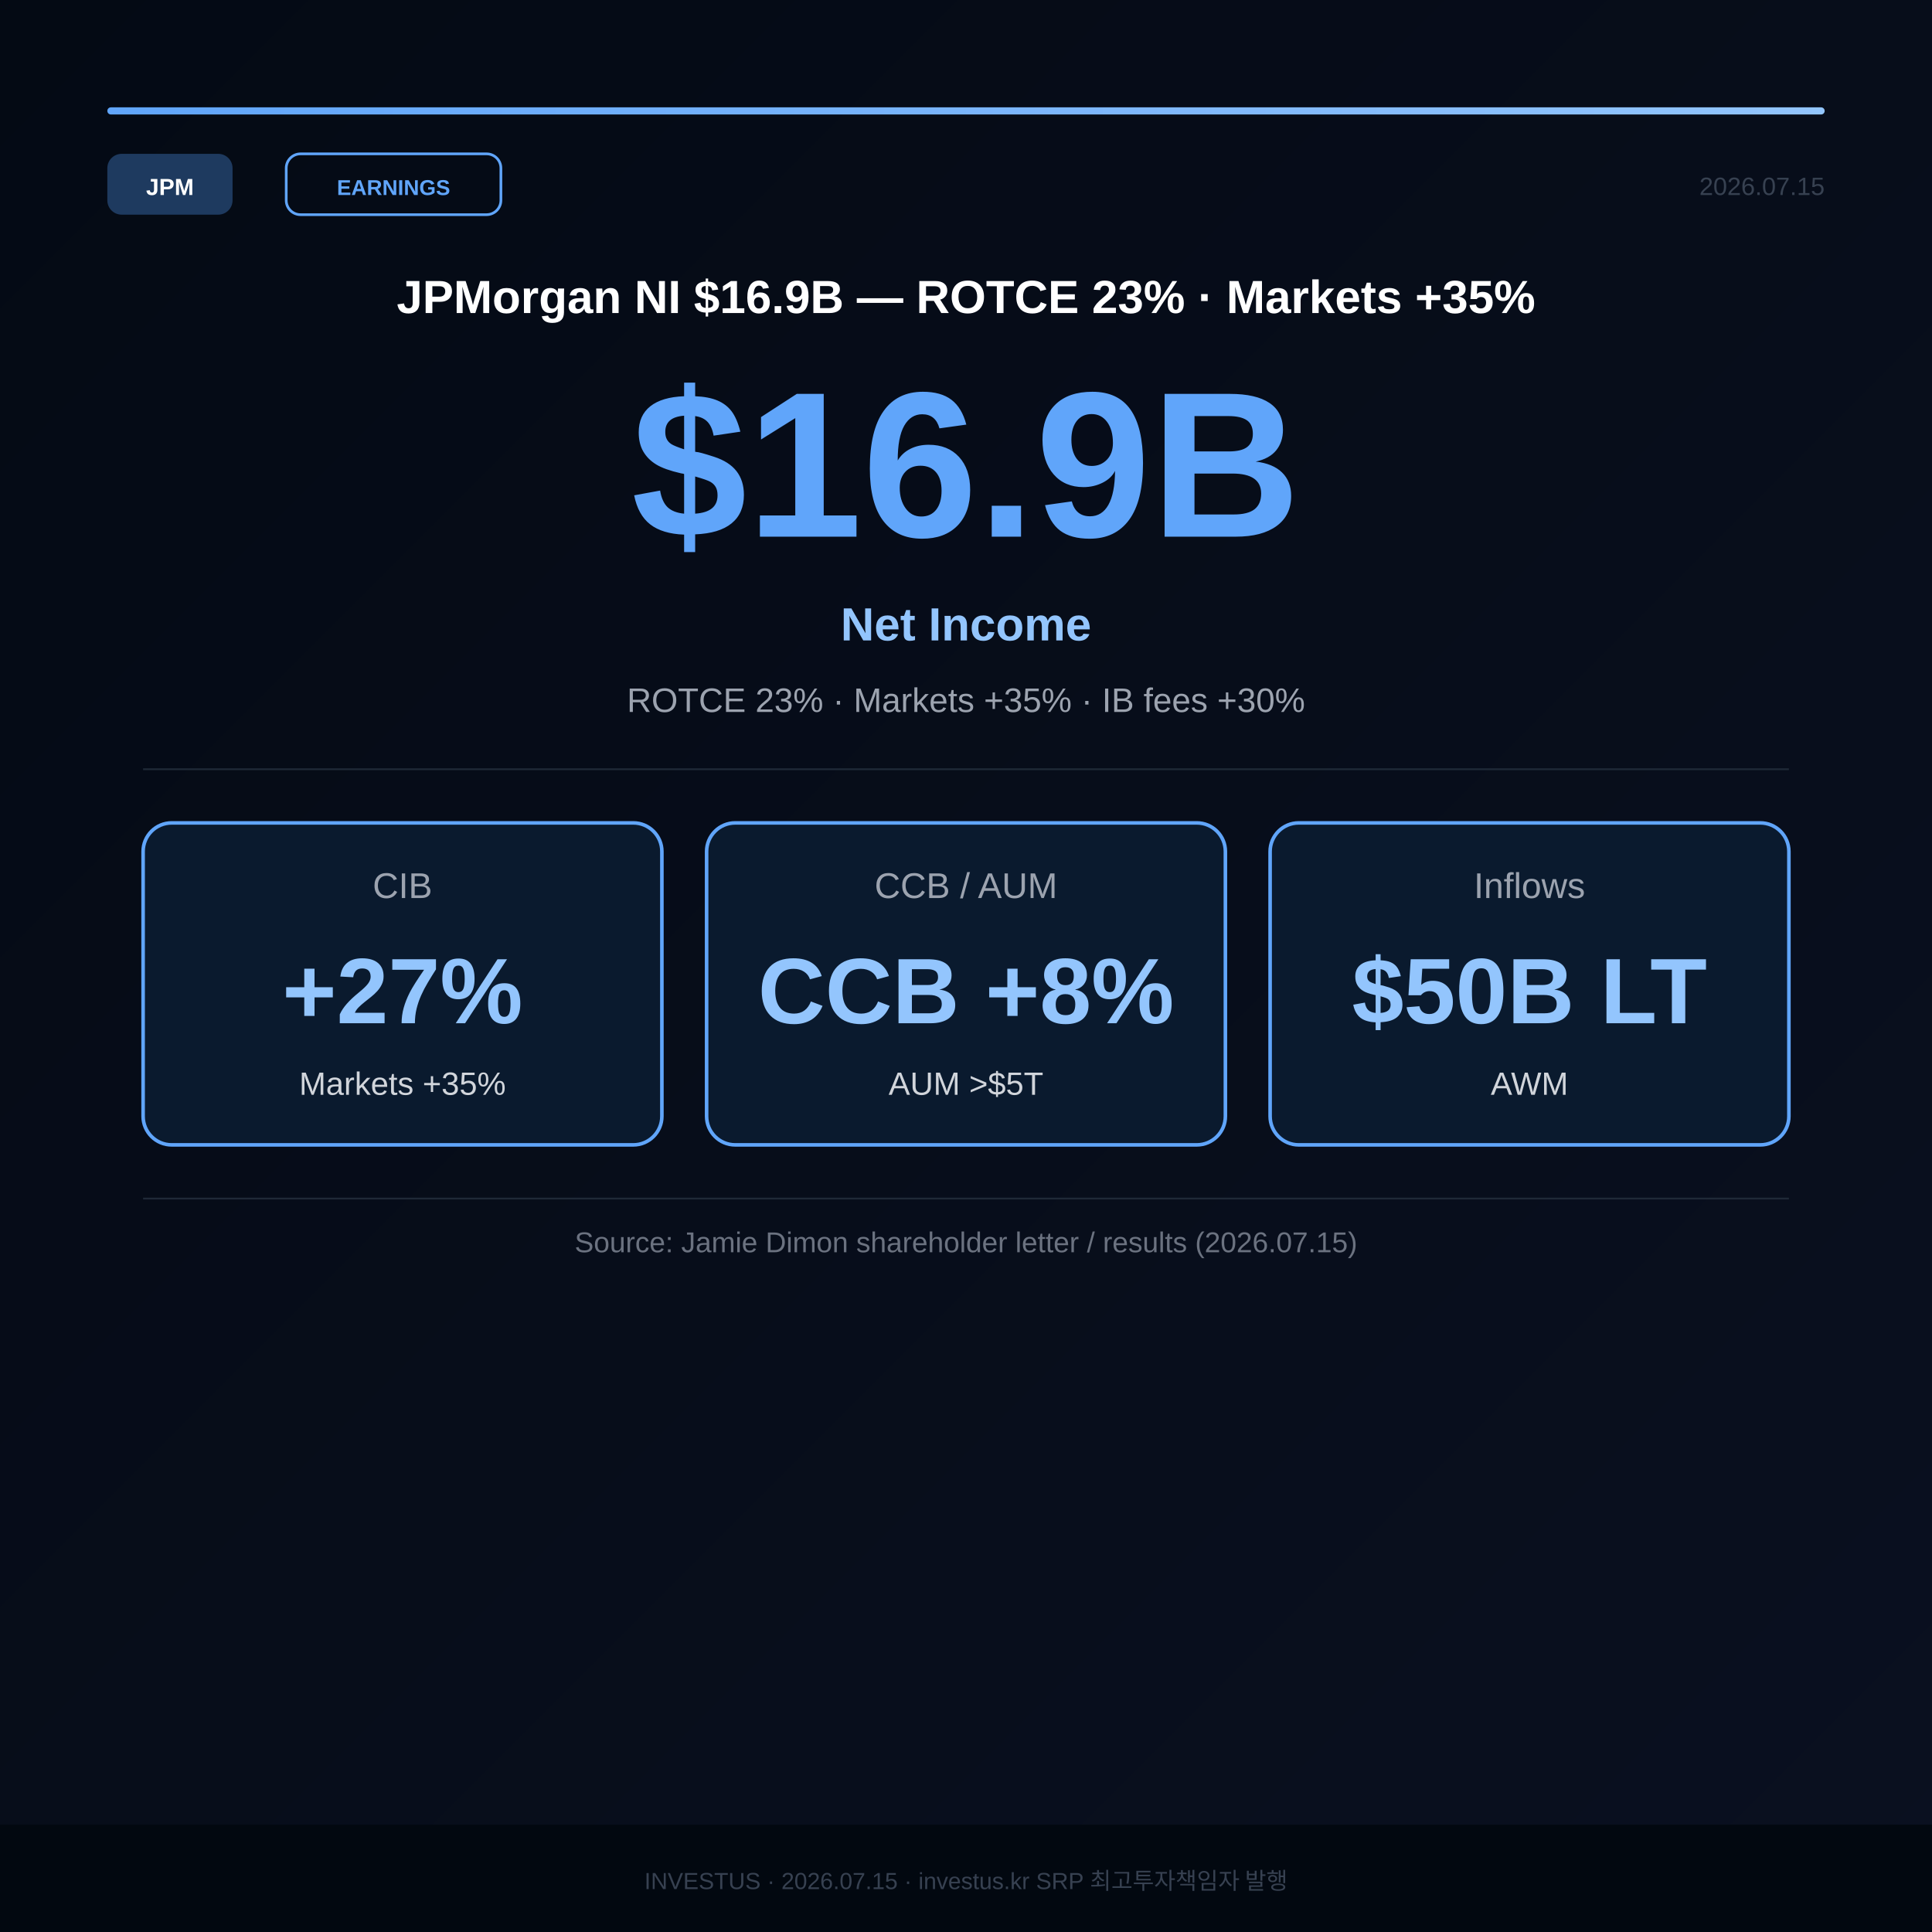
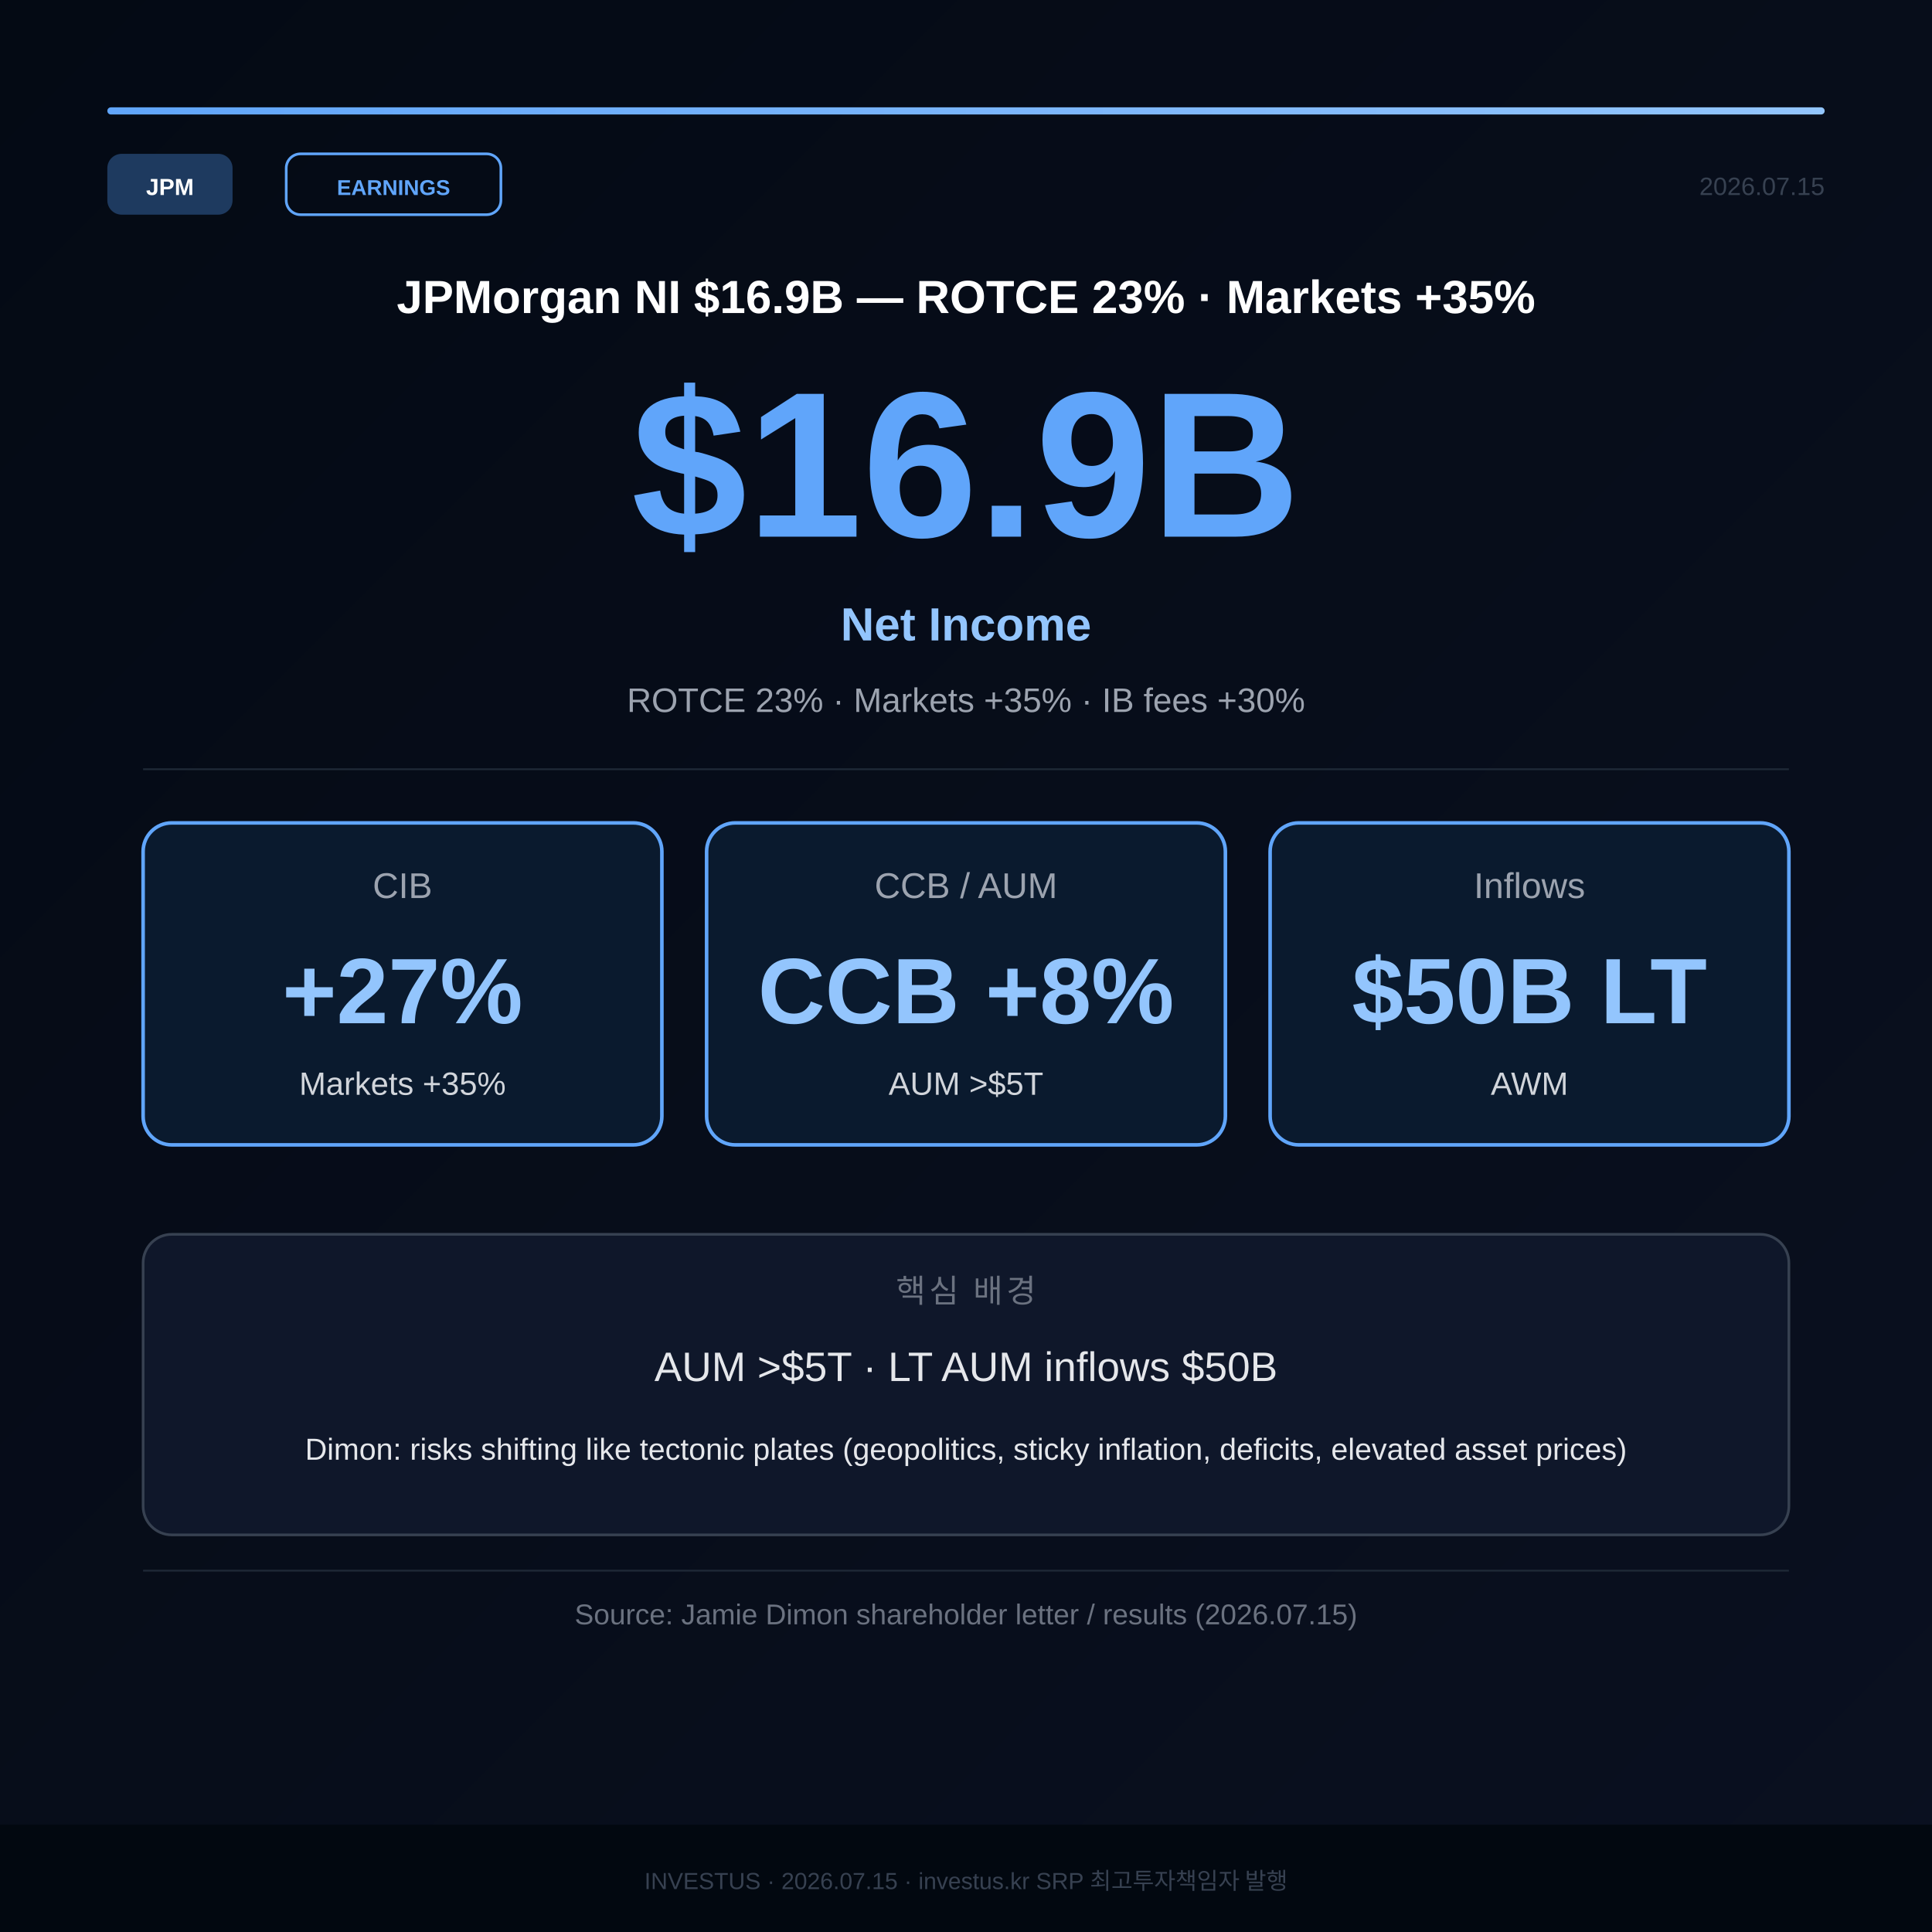
<svg xmlns="http://www.w3.org/2000/svg" viewBox="0 0 1080 1080" width="1080" height="1080">
  <defs>
    <linearGradient id="bg" x1="0%" y1="0%" x2="100%" y2="100%">
      <stop offset="0%" style="stop-color:#040a14" />
      <stop offset="100%" style="stop-color:#0a1020" />
    </linearGradient>
    <linearGradient id="grad" x1="0%" y1="0%" x2="100%" y2="0%">
      <stop offset="0%" style="stop-color:#60a5fa" />
      <stop offset="100%" style="stop-color:#93c5fd" />
    </linearGradient>
  </defs>
  <rect width="1080" height="1080" fill="url(#bg)" />
  <rect x="60" y="60" width="960" height="4" fill="url(#grad)" rx="2" />
  <rect x="60" y="86" width="70" height="34" rx="8" fill="#1e3a5f" />
  <text x="95.0" y="109" font-family="Arial Black, Arial" font-weight="900" font-size="13" fill="#ffffff" text-anchor="middle">JPM</text>
  <rect x="160" y="86" width="120" height="34" rx="8" fill="none" stroke="#60a5fa" stroke-width="1.5" />
  <text x="220.0" y="109" font-family="Arial, sans-serif" font-weight="700" font-size="12" fill="#60a5fa" text-anchor="middle">EARNINGS</text>
  <text x="1020" y="109" font-family="Arial, sans-serif" font-size="14" fill="#374151" text-anchor="end">2026.07.15</text>
  <text x="540" y="175" font-family="Arial Black, Arial" font-weight="900" font-size="26" fill="#ffffff" text-anchor="middle">JPMorgan NI $16.9B — ROTCE 23% · Markets +35%</text>
  <text x="540" y="300" font-family="Arial Black, Arial" font-weight="900" font-size="116" fill="#60a5fa" text-anchor="middle">$16.9B</text>
  <text x="540" y="358" font-family="Arial Black, Arial" font-weight="900" font-size="26" fill="#93c5fd" text-anchor="middle">Net Income</text>
  <text x="540" y="398" font-family="Arial, sans-serif" font-size="19" fill="#9ca3af" text-anchor="middle">ROTCE 23% · Markets +35% · IB fees +30%</text>
  <line x1="80" y1="430" x2="1000" y2="430" stroke="#1f2937" stroke-width="1" />
  <rect x="80" y="460" width="290" height="180" rx="16" fill="#0a1a2e" stroke="#60a5fa" stroke-width="2" />
  <text x="225.0" y="502" font-family="Arial, sans-serif" font-size="20" fill="#9ca3af" text-anchor="middle">CIB</text>
  <text x="225.0" y="572" font-family="Arial Black, Arial" font-weight="900" font-size="52" fill="#93c5fd" text-anchor="middle">+27%</text>
  <text x="225.0" y="612" font-family="Arial, sans-serif" font-size="18" fill="#d1d5db" text-anchor="middle">Markets +35%</text>
  <rect x="395" y="460" width="290" height="180" rx="16" fill="#0a1a2e" stroke="#60a5fa" stroke-width="2" />
  <text x="540.0" y="502" font-family="Arial, sans-serif" font-size="20" fill="#9ca3af" text-anchor="middle">CCB / AUM</text>
  <text x="540.0" y="572" font-family="Arial Black, Arial" font-weight="900" font-size="52" fill="#93c5fd" text-anchor="middle">CCB +8%</text>
  <text x="540.0" y="612" font-family="Arial, sans-serif" font-size="18" fill="#d1d5db" text-anchor="middle">AUM &gt;$5T</text>
  <rect x="710" y="460" width="290" height="180" rx="16" fill="#0a1a2e" stroke="#60a5fa" stroke-width="2" />
  <text x="855.0" y="502" font-family="Arial, sans-serif" font-size="20" fill="#9ca3af" text-anchor="middle">Inflows</text>
  <text x="855.0" y="572" font-family="Arial Black, Arial" font-weight="900" font-size="52" fill="#93c5fd" text-anchor="middle">$50B LT</text>
  <text x="855.0" y="612" font-family="Arial, sans-serif" font-size="18" fill="#d1d5db" text-anchor="middle">AWM</text>
-   <line x1="80" y1="670" x2="1000" y2="670" stroke="#1f2937" stroke-width="1" />
-   <text x="540" y="700" font-family="Arial, sans-serif" font-size="16" fill="#6b7280" text-anchor="middle">Source: Jamie Dimon shareholder letter / results (2026.07.15)</text>
+   <rect x="80" y="690" width="920" height="168" rx="16" fill="#0f172a" stroke="#374151" stroke-width="1.5" />
+   <text x="540" y="728" font-family="Arial, sans-serif" font-size="18" fill="#6b7280" text-anchor="middle" letter-spacing="2">핵심 배경</text>
+   <text x="540" y="772" font-family="Arial, sans-serif" font-size="23" fill="#e5e7eb" text-anchor="middle">AUM &gt;$5T · LT AUM inflows $50B</text>
+   <text x="540" y="816" font-family="Arial, sans-serif" font-size="17" fill="#e5e7eb" text-anchor="middle">Dimon: risks shifting like tectonic plates (geopolitics, sticky inflation, deficits, elevated asset prices)</text>
+   <line x1="80" y1="878" x2="1000" y2="878" stroke="#1f2937" stroke-width="1" />
+   <text x="540" y="908" font-family="Arial, sans-serif" font-size="16" fill="#6b7280" text-anchor="middle">Source: Jamie Dimon shareholder letter / results (2026.07.15)</text>
  <rect x="0" y="1020" width="1080" height="60" fill="#020810" />
  <text x="540" y="1056" font-family="Arial, sans-serif" font-size="13" fill="#374151" text-anchor="middle">INVESTUS · 2026.07.15 · investus.kr SRP 최고투자책임자 발행</text>
</svg>
